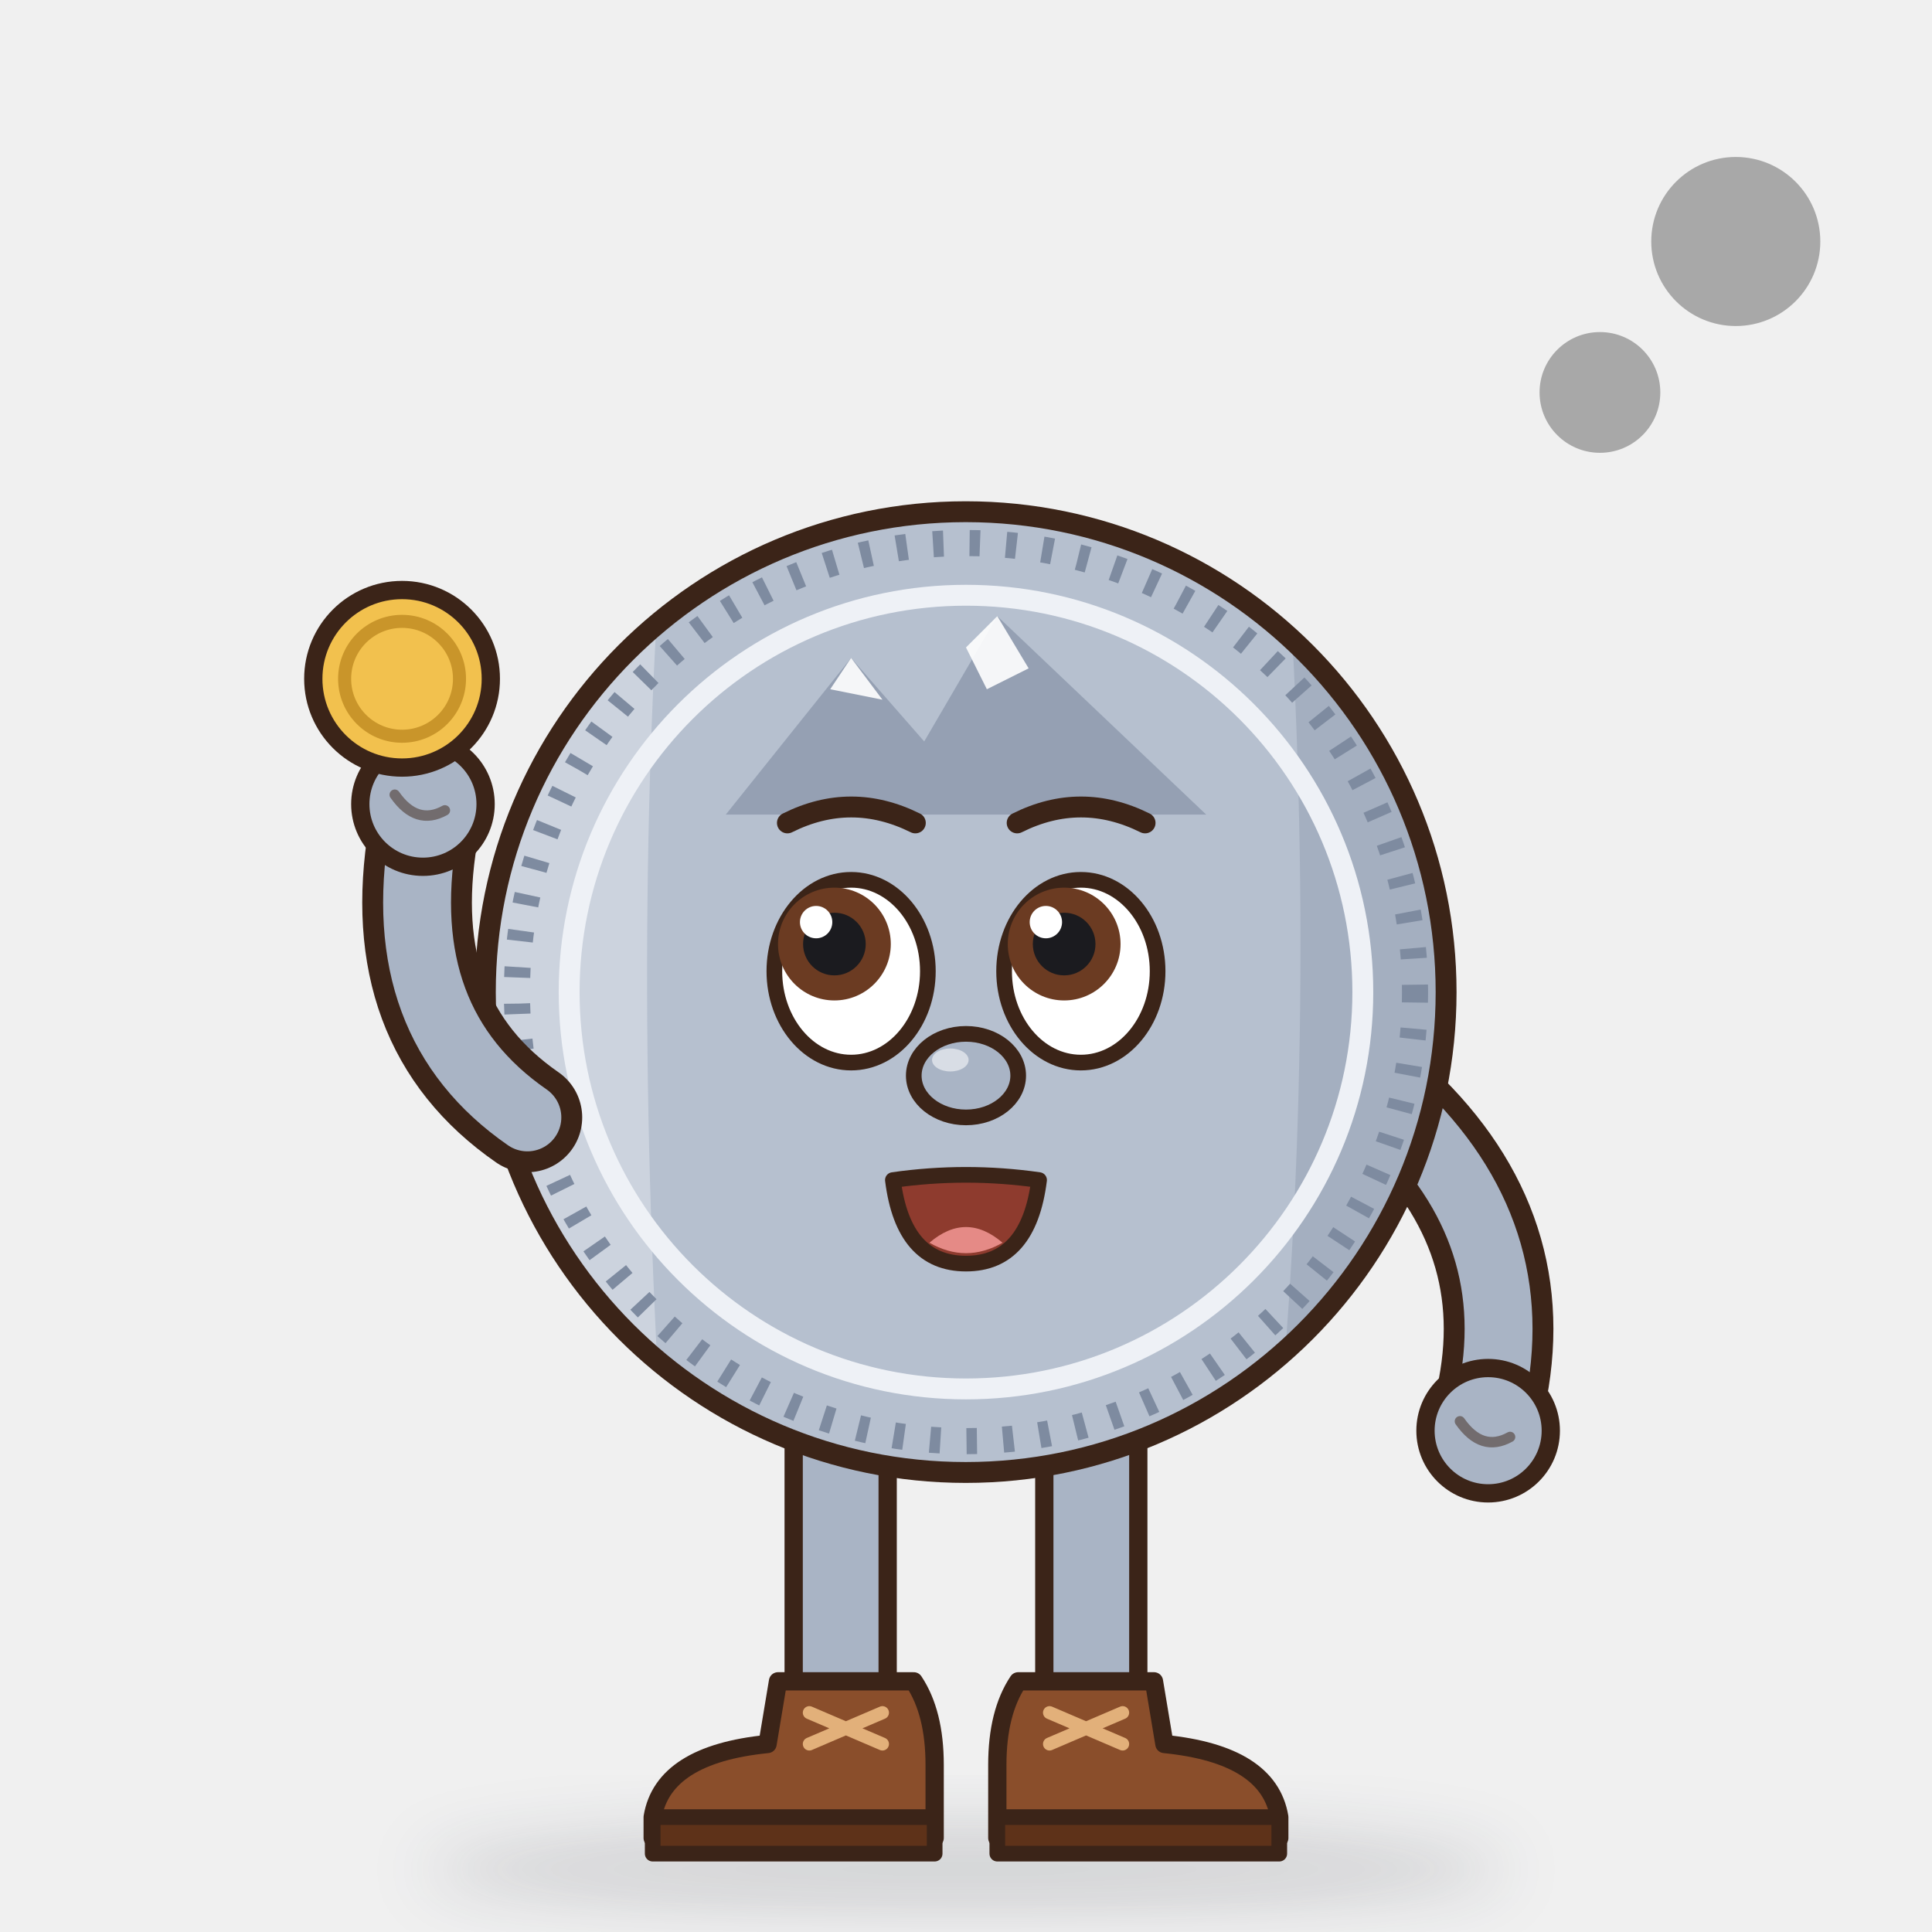
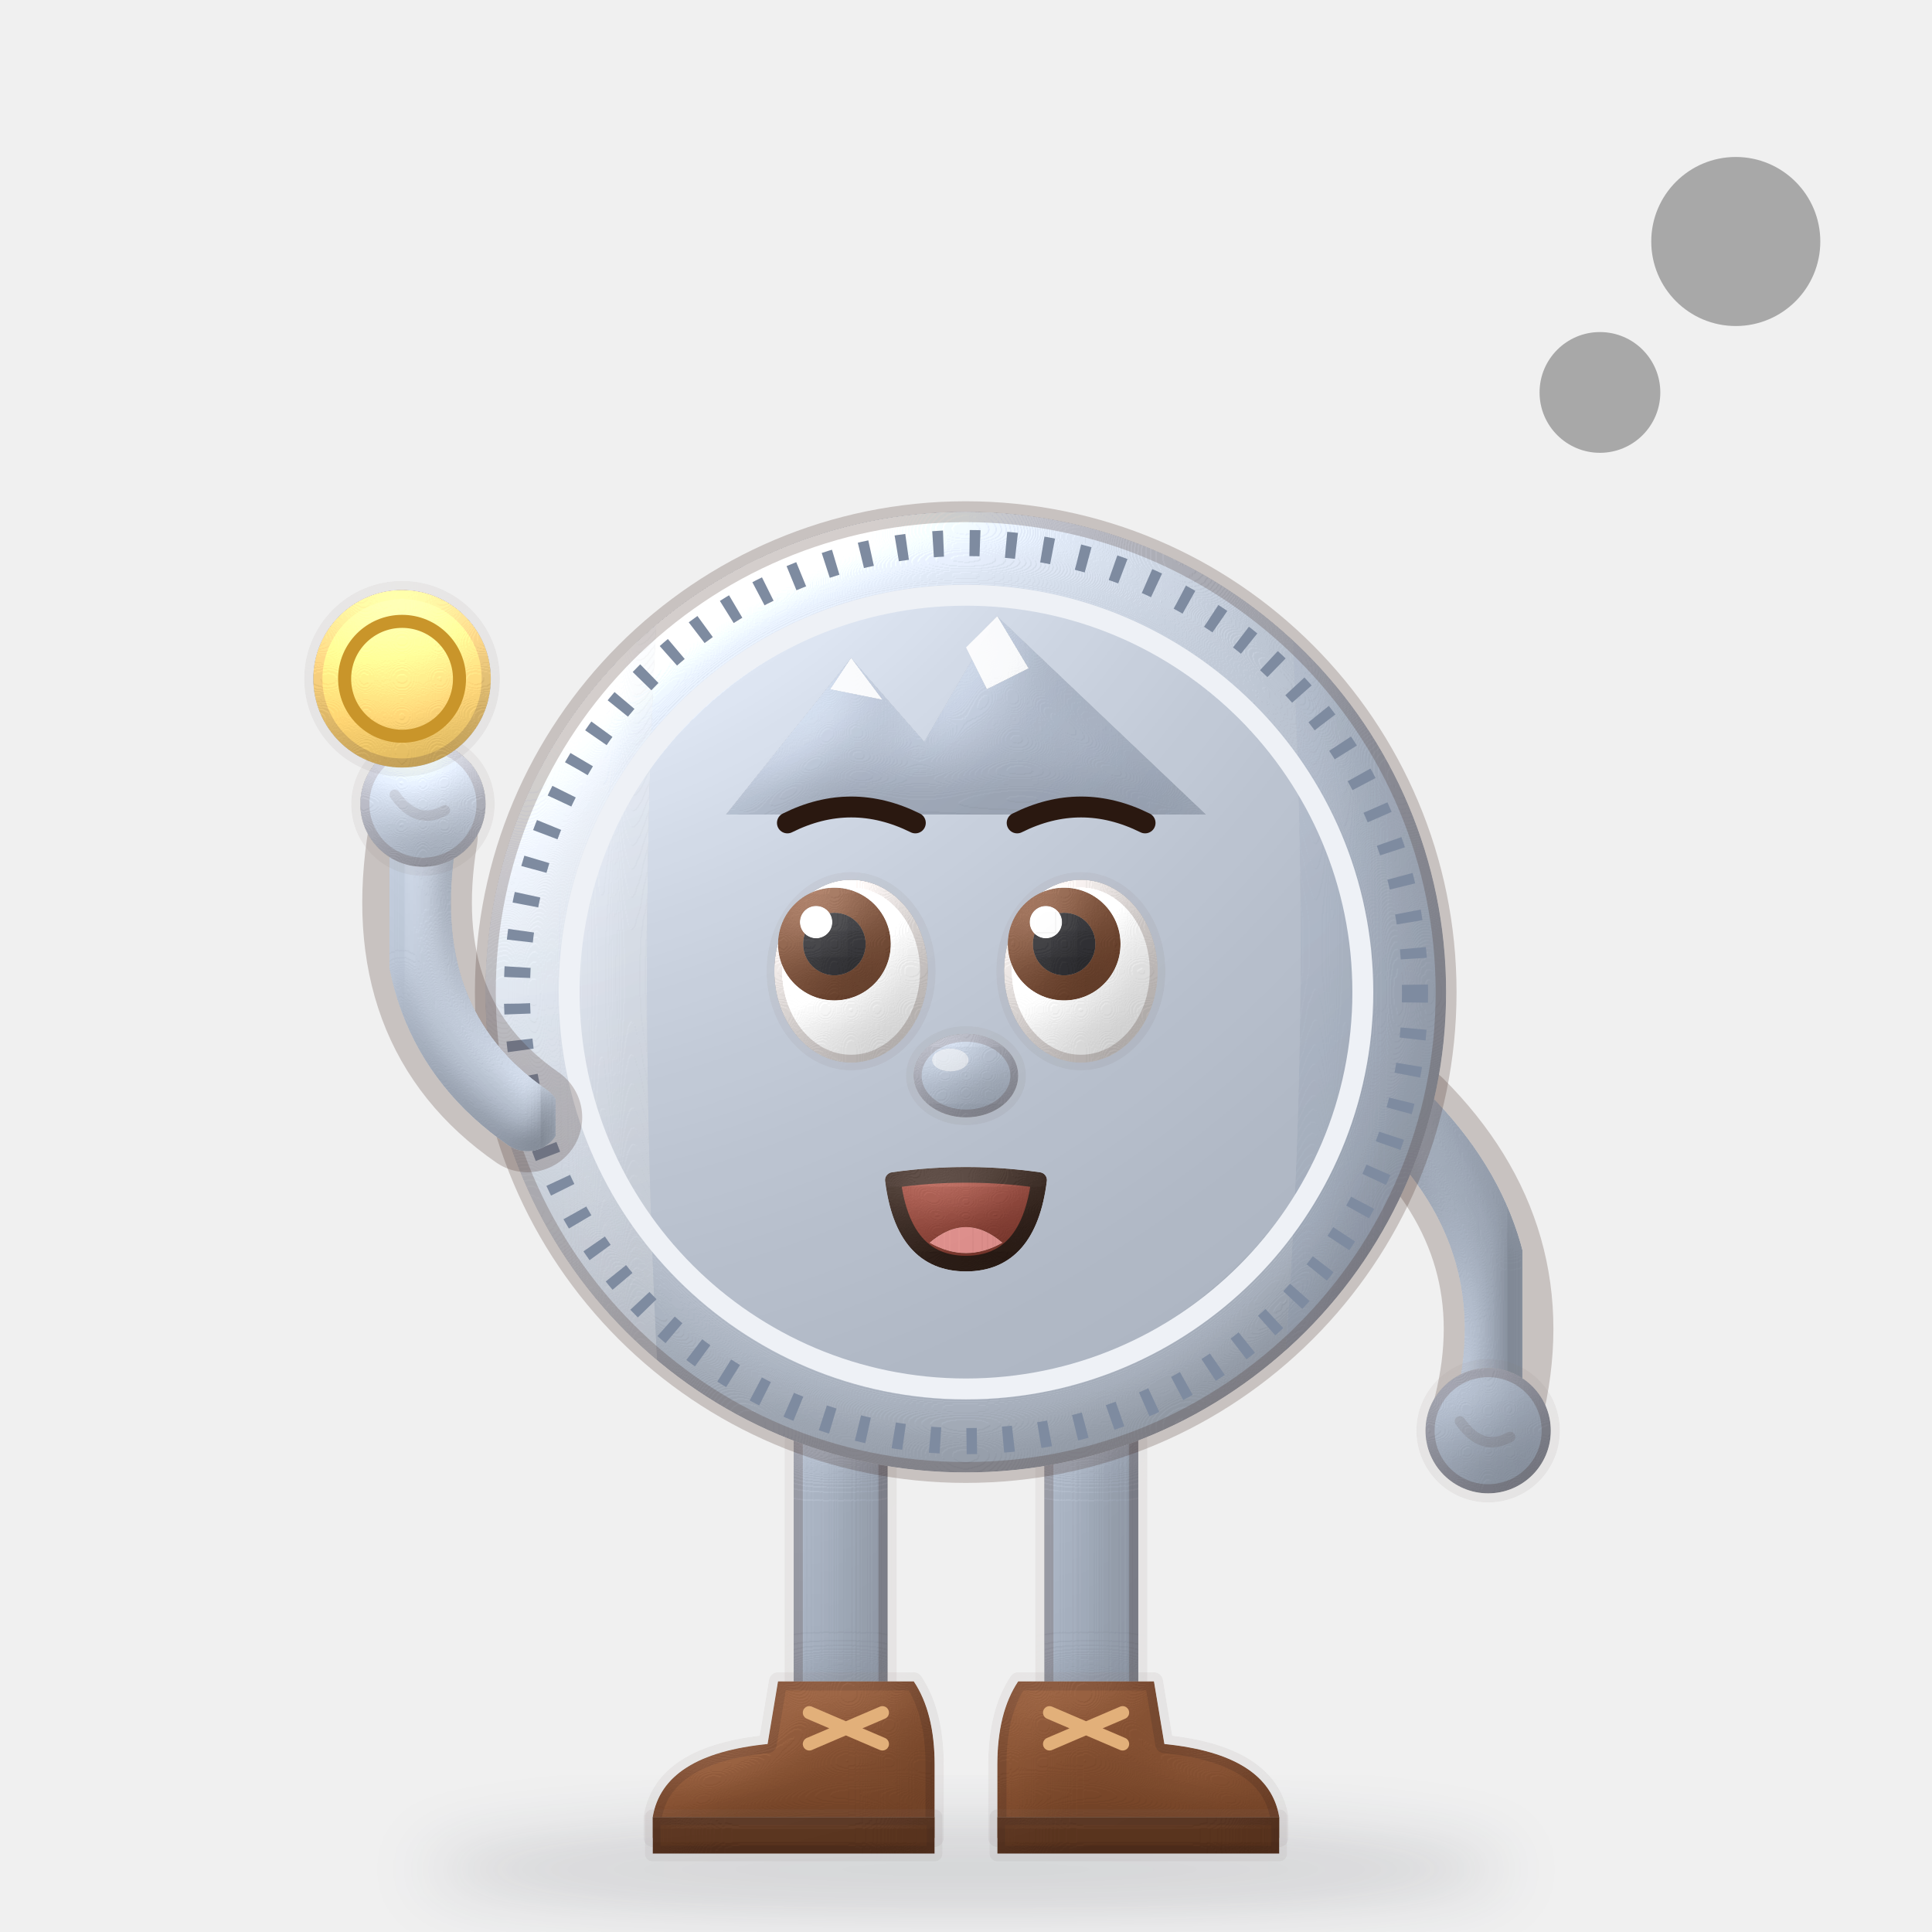
<svg xmlns="http://www.w3.org/2000/svg" viewBox="0 0 64 64" width="160" height="160" role="img" aria-label="Zurich, Finance, planning">
  <defs>
    <filter id="sm-zurich-s" x="-50%" y="-50%" width="200%" height="200%">
      <feGaussianBlur stdDeviation="6" />
    </filter>
+     <filter id="sm-zurich-clay" x="-25%" y="-25%" width="150%" height="150%" color-interpolation-filters="sRGB">
+       <feGaussianBlur in="SourceAlpha" stdDeviation="7" result="b" />
+       <feDiffuseLighting in="b" surfaceScale="6" diffuseConstant="1.15" lighting-color="#fff" result="d">
+         <feDistantLight azimuth="235" elevation="48" />
+       </feDiffuseLighting>
+       <feComposite in="d" in2="SourceAlpha" operator="in" result="d2" />
+       <feBlend in="SourceGraphic" in2="d2" mode="multiply" result="m" />
+       <feSpecularLighting in="b" surfaceScale="6" specularConstant=".55" specularExponent="22" lighting-color="#fff" result="s">
+         <fePointLight x="40" y="20" z="260" />
+       </feSpecularLighting>
+       <feComposite in="s" in2="SourceAlpha" operator="in" result="s2" />
+       <feComposite in="m" in2="s2" operator="arithmetic" k2="1" k3=".85" result="lit" />
+       <feComposite in="lit" in2="SourceAlpha" operator="in" />
+     </filter>
+     <filter id="sm-zurich-tube" x="-25%" y="-25%" width="150%" height="150%" color-interpolation-filters="sRGB">
+       <feGaussianBlur in="SourceAlpha" stdDeviation="3" result="b" />
+       <feDiffuseLighting in="b" surfaceScale="4" diffuseConstant="1.15" lighting-color="#fff" result="d">
+         <feDistantLight azimuth="235" elevation="48" />
+       </feDiffuseLighting>
+       <feComposite in="d" in2="SourceAlpha" operator="in" result="d2" />
+       <feBlend in="SourceGraphic" in2="d2" mode="multiply" result="m" />
+       <feSpecularLighting in="b" surfaceScale="4" specularConstant=".55" specularExponent="22" lighting-color="#fff" result="s">
+         <fePointLight x="40" y="20" z="260" />
+       </feSpecularLighting>
+       <feComposite in="s" in2="SourceAlpha" operator="in" result="s2" />
+       <feComposite in="m" in2="s2" operator="arithmetic" k2="1" k3=".85" result="lit" />
+       <feComposite in="lit" in2="SourceAlpha" operator="in" />
+     </filter>
  </defs>
  <g transform="scale(0.17297) translate(35 0)">
    <ellipse cx="150" cy="358" rx="104" ry="9" fill="#1B2430" opacity=".14" filter="url(#sm-zurich-s)" />
-     <rect x="117" y="270" width="18" height="60" rx="6" fill="#A9B4C5" stroke="#3B2418" stroke-width="3.5" />
-     <rect x="165" y="270" width="18" height="60" rx="6" fill="#A9B4C5" stroke="#3B2418" stroke-width="3.5" />
-     <path d="M140 322 L114 322 L112 334 Q92 336 90 348 L90 352 L144 352 L144 338 Q144 328 140 322 Z" fill="#8A4E2B" stroke="#3B2418" stroke-width="3.5" stroke-linejoin="round" />
-     <path d="M144 348 L90 348 L90 355 L144 355 Z" fill="#5E3219" stroke="#3B2418" stroke-width="3" stroke-linejoin="round" />
+     <rect x="117" y="270" width="18" height="60" rx="6" fill="#A9B4C5" stroke="#3B2418" stroke-opacity=".22" stroke-width="3.5" filter="url(#sm-zurich-clay)" />
+     <rect x="165" y="270" width="18" height="60" rx="6" fill="#A9B4C5" stroke="#3B2418" stroke-opacity=".22" stroke-width="3.5" filter="url(#sm-zurich-clay)" />
+     <path d="M140 322 L114 322 L112 334 Q92 336 90 348 L90 352 L144 352 L144 338 Q144 328 140 322 Z" fill="#8A4E2B" stroke="#3B2418" stroke-opacity=".22" stroke-width="3.5" stroke-linejoin="round" filter="url(#sm-zurich-clay)" />
+     <path d="M144 348 L90 348 L90 355 L144 355 Z" fill="#5E3219" stroke="#3B2418" stroke-opacity=".22" stroke-width="3" stroke-linejoin="round" filter="url(#sm-zurich-clay)" />
    <path d="M134 328 L120 334 M120 328 L134 334" fill="none" stroke="#E2B07A" stroke-width="2.5" stroke-linecap="round" stroke-linejoin="round" />
-     <path d="M160 322 L186 322 L188 334 Q208 336 210 348 L210 352 L156 352 L156 338 Q156 328 160 322 Z" fill="#8A4E2B" stroke="#3B2418" stroke-width="3.5" stroke-linejoin="round" />
-     <path d="M156 348 L210 348 L210 355 L156 355 Z" fill="#5E3219" stroke="#3B2418" stroke-width="3" stroke-linejoin="round" />
+     <path d="M160 322 L186 322 L188 334 Q208 336 210 348 L210 352 L156 352 L156 338 Q156 328 160 322 Z" fill="#8A4E2B" stroke="#3B2418" stroke-opacity=".22" stroke-width="3.5" stroke-linejoin="round" filter="url(#sm-zurich-clay)" />
+     <path d="M156 348 L210 348 L210 355 L156 355 Z" fill="#5E3219" stroke="#3B2418" stroke-opacity=".22" stroke-width="3" stroke-linejoin="round" filter="url(#sm-zurich-clay)" />
    <path d="M166 328 L180 334 M180 328 L166 334" fill="none" stroke="#E2B07A" stroke-width="2.5" stroke-linecap="round" stroke-linejoin="round" />
-     <path d="M234 214 Q258 238 250 270" fill="none" stroke="#3B2418" stroke-width="21" stroke-linecap="round" stroke-linejoin="round" />
-     <path d="M234 214 Q258 238 250 270" fill="none" stroke="#A9B4C5" stroke-width="13" stroke-linecap="round" stroke-linejoin="round" />
-     <circle cx="250" cy="274" r="12" fill="#A9B4C5" stroke="#3B2418" stroke-width="3.5" />
-     <path d="M244.6 272.2 Q248.8 278.2 254.2 275.2" fill="none" stroke="#3B2418" stroke-width="2" stroke-linecap="round" opacity=".5" />
+     <path d="M234 214 Q258 238 250 270" fill="none" stroke="#3B2418" stroke-opacity=".22" stroke-width="21" stroke-linecap="round" stroke-linejoin="round" />
+     <path d="M234 214 Q258 238 250 270" fill="none" stroke="#A9B4C5" stroke-width="13" stroke-linecap="round" stroke-linejoin="round" filter="url(#sm-zurich-tube)" />
+     <circle cx="250" cy="274" r="12" fill="#A9B4C5" stroke="#3B2418" stroke-opacity=".22" stroke-width="3.5" filter="url(#sm-zurich-clay)" />
+     <path d="M244.6 272.2 Q248.8 278.2 254.2 275.2" fill="none" stroke="#3B2418" stroke-opacity=".22" stroke-width="2" stroke-linecap="round" opacity=".5" />
    <clipPath id="sm-zurich-c">
      <path d="M150 98 A92 92 0 1 1 149.9 98 Z" />
    </clipPath>
-     <path d="M150 98 A92 92 0 1 1 149.9 98 Z" fill="#B6C0CF" />
+     <path d="M150 98 A92 92 0 1 1 149.9 98 Z" fill="#B6C0CF" filter="url(#sm-zurich-clay)" />
    <g clip-path="url(#sm-zurich-c)">
-       <path d="M200 0 L340 0 L340 370 L196 370 Q230 200 200 0 Z" fill="#7E8BA0" opacity="0.32" />
-       <path d="M0 0 L104 0 Q76 160 100 370 L0 370 Z" fill="#EEF1F6" opacity="0.4" />
+       <path d="M200 0 L340 0 L340 370 L196 370 Q230 200 200 0 Z" fill="#7E8BA0" opacity="0.32" filter="url(#sm-zurich-clay)" />
+       <path d="M0 0 L104 0 Q76 160 100 370 L0 370 Z" fill="#EEF1F6" opacity="0.4" filter="url(#sm-zurich-clay)" />
      <circle cx="150" cy="190" r="76" fill="none" stroke="#EEF1F6" stroke-width="4" />
-       <path d="M104 156 L128 126 L142 142 L156 118 L196 156 Z" fill="#7E8BA0" opacity="0.6" />
-       <path d="M150 124 L156 118 L162 128 L154 132 Z M124 132 L128 126 L134 134 Z" fill="#fff" opacity="0.9" />
+       <path d="M104 156 L128 126 L142 142 L156 118 L196 156 Z" fill="#7E8BA0" opacity="0.6" filter="url(#sm-zurich-clay)" />
+       <path d="M150 124 L156 118 L162 128 L154 132 Z M124 132 L128 126 L134 134 Z" fill="#fff" opacity="0.9" filter="url(#sm-zurich-clay)" />
    </g>
-     <path d="M150 98 A92 92 0 1 1 149.9 98 Z" fill="none" stroke="#3B2418" stroke-width="4" stroke-linecap="round" stroke-linejoin="round" />
+     <path d="M150 98 A92 92 0 1 1 149.9 98 Z" fill="none" stroke="#3B2418" stroke-opacity=".22" stroke-width="4" stroke-linecap="round" stroke-linejoin="round" />
    <circle cx="150" cy="190" r="86" fill="none" stroke="#7E8BA0" stroke-width="5" stroke-dasharray="2 5" />
-     <ellipse cx="150" cy="206" rx="10" ry="8" fill="#A9B4C5" stroke="#3B2418" stroke-width="3" />
-     <ellipse cx="147" cy="203" rx="3.5" ry="2.2" fill="#fff" opacity=".55" />
+     <ellipse cx="150" cy="206" rx="10" ry="8" fill="#A9B4C5" stroke="#3B2418" stroke-opacity=".22" stroke-width="3" filter="url(#sm-zurich-clay)" />
+     <ellipse cx="147" cy="203" rx="3.5" ry="2.2" fill="#fff" opacity=".55" filter="url(#sm-zurich-clay)" />
    <g>
-       <ellipse cx="128" cy="186" rx="14.7" ry="17.5" fill="#fff" stroke="#3B2418" stroke-width="3" />
-       <circle cx="124.8" cy="180.8" r="10.8" fill="#6B3B22" />
-       <circle cx="124.8" cy="180.8" r="6" fill="#1B1B1F" />
-       <circle cx="121.3" cy="176.6" r="3.1" fill="#fff" />
-       <ellipse cx="172" cy="186" rx="14.7" ry="17.5" fill="#fff" stroke="#3B2418" stroke-width="3" />
-       <circle cx="168.8" cy="180.8" r="10.8" fill="#6B3B22" />
-       <circle cx="168.8" cy="180.8" r="6" fill="#1B1B1F" />
-       <circle cx="165.3" cy="176.6" r="3.1" fill="#fff" />
+       <ellipse cx="128" cy="186" rx="14.7" ry="17.5" fill="#fff" stroke="#3B2418" stroke-opacity=".22" stroke-width="3" filter="url(#sm-zurich-clay)" />
+       <circle cx="124.8" cy="180.8" r="10.8" fill="#6B3B22" filter="url(#sm-zurich-clay)" />
+       <circle cx="124.8" cy="180.8" r="6" fill="#1B1B1F" filter="url(#sm-zurich-clay)" />
+       <circle cx="121.3" cy="176.6" r="3.1" fill="#fff" filter="url(#sm-zurich-clay)" />
+       <ellipse cx="172" cy="186" rx="14.7" ry="17.5" fill="#fff" stroke="#3B2418" stroke-opacity=".22" stroke-width="3" filter="url(#sm-zurich-clay)" />
+       <circle cx="168.8" cy="180.8" r="10.8" fill="#6B3B22" filter="url(#sm-zurich-clay)" />
+       <circle cx="168.8" cy="180.8" r="6" fill="#1B1B1F" filter="url(#sm-zurich-clay)" />
+       <circle cx="165.3" cy="176.6" r="3.1" fill="#fff" filter="url(#sm-zurich-clay)" />
    </g>
-     <path d="M115.8 157.6 Q128 151.5 140.3 157.6 M184.3 157.6 Q172 151.5 159.8 157.6" fill="none" stroke="#3B2418" stroke-width="4" stroke-linecap="round" />
-     <path d="M136 226 Q150 224 164 226 Q162 242 150 242 Q138 242 136 226 Z" fill="#8E3B2E" stroke="#3B2418" stroke-width="3" stroke-linejoin="round" />
-     <path d="M143 238 Q150 232 157 238 Q150 242 143 238 Z" fill="#E58A86" />
-     <path d="M66 214 Q40 196 46 160" fill="none" stroke="#3B2418" stroke-width="21" stroke-linecap="round" stroke-linejoin="round" />
-     <path d="M66 214 Q40 196 46 160" fill="none" stroke="#A9B4C5" stroke-width="13" stroke-linecap="round" stroke-linejoin="round" />
-     <circle cx="46" cy="154" r="12" fill="#A9B4C5" stroke="#3B2418" stroke-width="3.5" />
-     <path d="M40.6 152.2 Q44.8 158.2 50.2 155.2" fill="none" stroke="#3B2418" stroke-width="2" stroke-linecap="round" opacity=".5" />
-     <circle cx="42" cy="130" r="17" fill="#F2C14E" stroke="#3B2418" stroke-width="3.5" />
+     <path d="M115.8 157.6 Q128 151.5 140.3 157.6 M184.3 157.6 Q172 151.5 159.8 157.6" fill="none" stroke="#2A1810" stroke-width="4" stroke-linecap="round" />
+     <path d="M136 226 Q150 224 164 226 Q162 242 150 242 Q138 242 136 226 Z" fill="#8E3B2E" stroke="#2A1810" stroke-width="3" stroke-linejoin="round" filter="url(#sm-zurich-clay)" />
+     <path d="M143 238 Q150 232 157 238 Q150 242 143 238 Z" fill="#E58A86" filter="url(#sm-zurich-clay)" />
+     <path d="M66 214 Q40 196 46 160" fill="none" stroke="#3B2418" stroke-opacity=".22" stroke-width="21" stroke-linecap="round" stroke-linejoin="round" />
+     <path d="M66 214 Q40 196 46 160" fill="none" stroke="#A9B4C5" stroke-width="13" stroke-linecap="round" stroke-linejoin="round" filter="url(#sm-zurich-tube)" />
+     <circle cx="46" cy="154" r="12" fill="#A9B4C5" stroke="#3B2418" stroke-opacity=".22" stroke-width="3.5" filter="url(#sm-zurich-clay)" />
+     <path d="M40.6 152.2 Q44.8 158.2 50.2 155.2" fill="none" stroke="#3B2418" stroke-opacity=".22" stroke-width="2" stroke-linecap="round" opacity=".5" />
+     <circle cx="42" cy="130" r="17" fill="#F2C14E" stroke="#3B2418" stroke-opacity=".22" stroke-width="3.5" filter="url(#sm-zurich-clay)" />
    <circle cx="42" cy="130" r="11" fill="none" stroke="#C9952A" stroke-width="2.5" />
  </g>
  <circle cx="53" cy="13" r="2" fill="#a8a8a8" />
  <circle cx="57.5" cy="8" r="2.8" fill="#a8a8a8" />
</svg>
